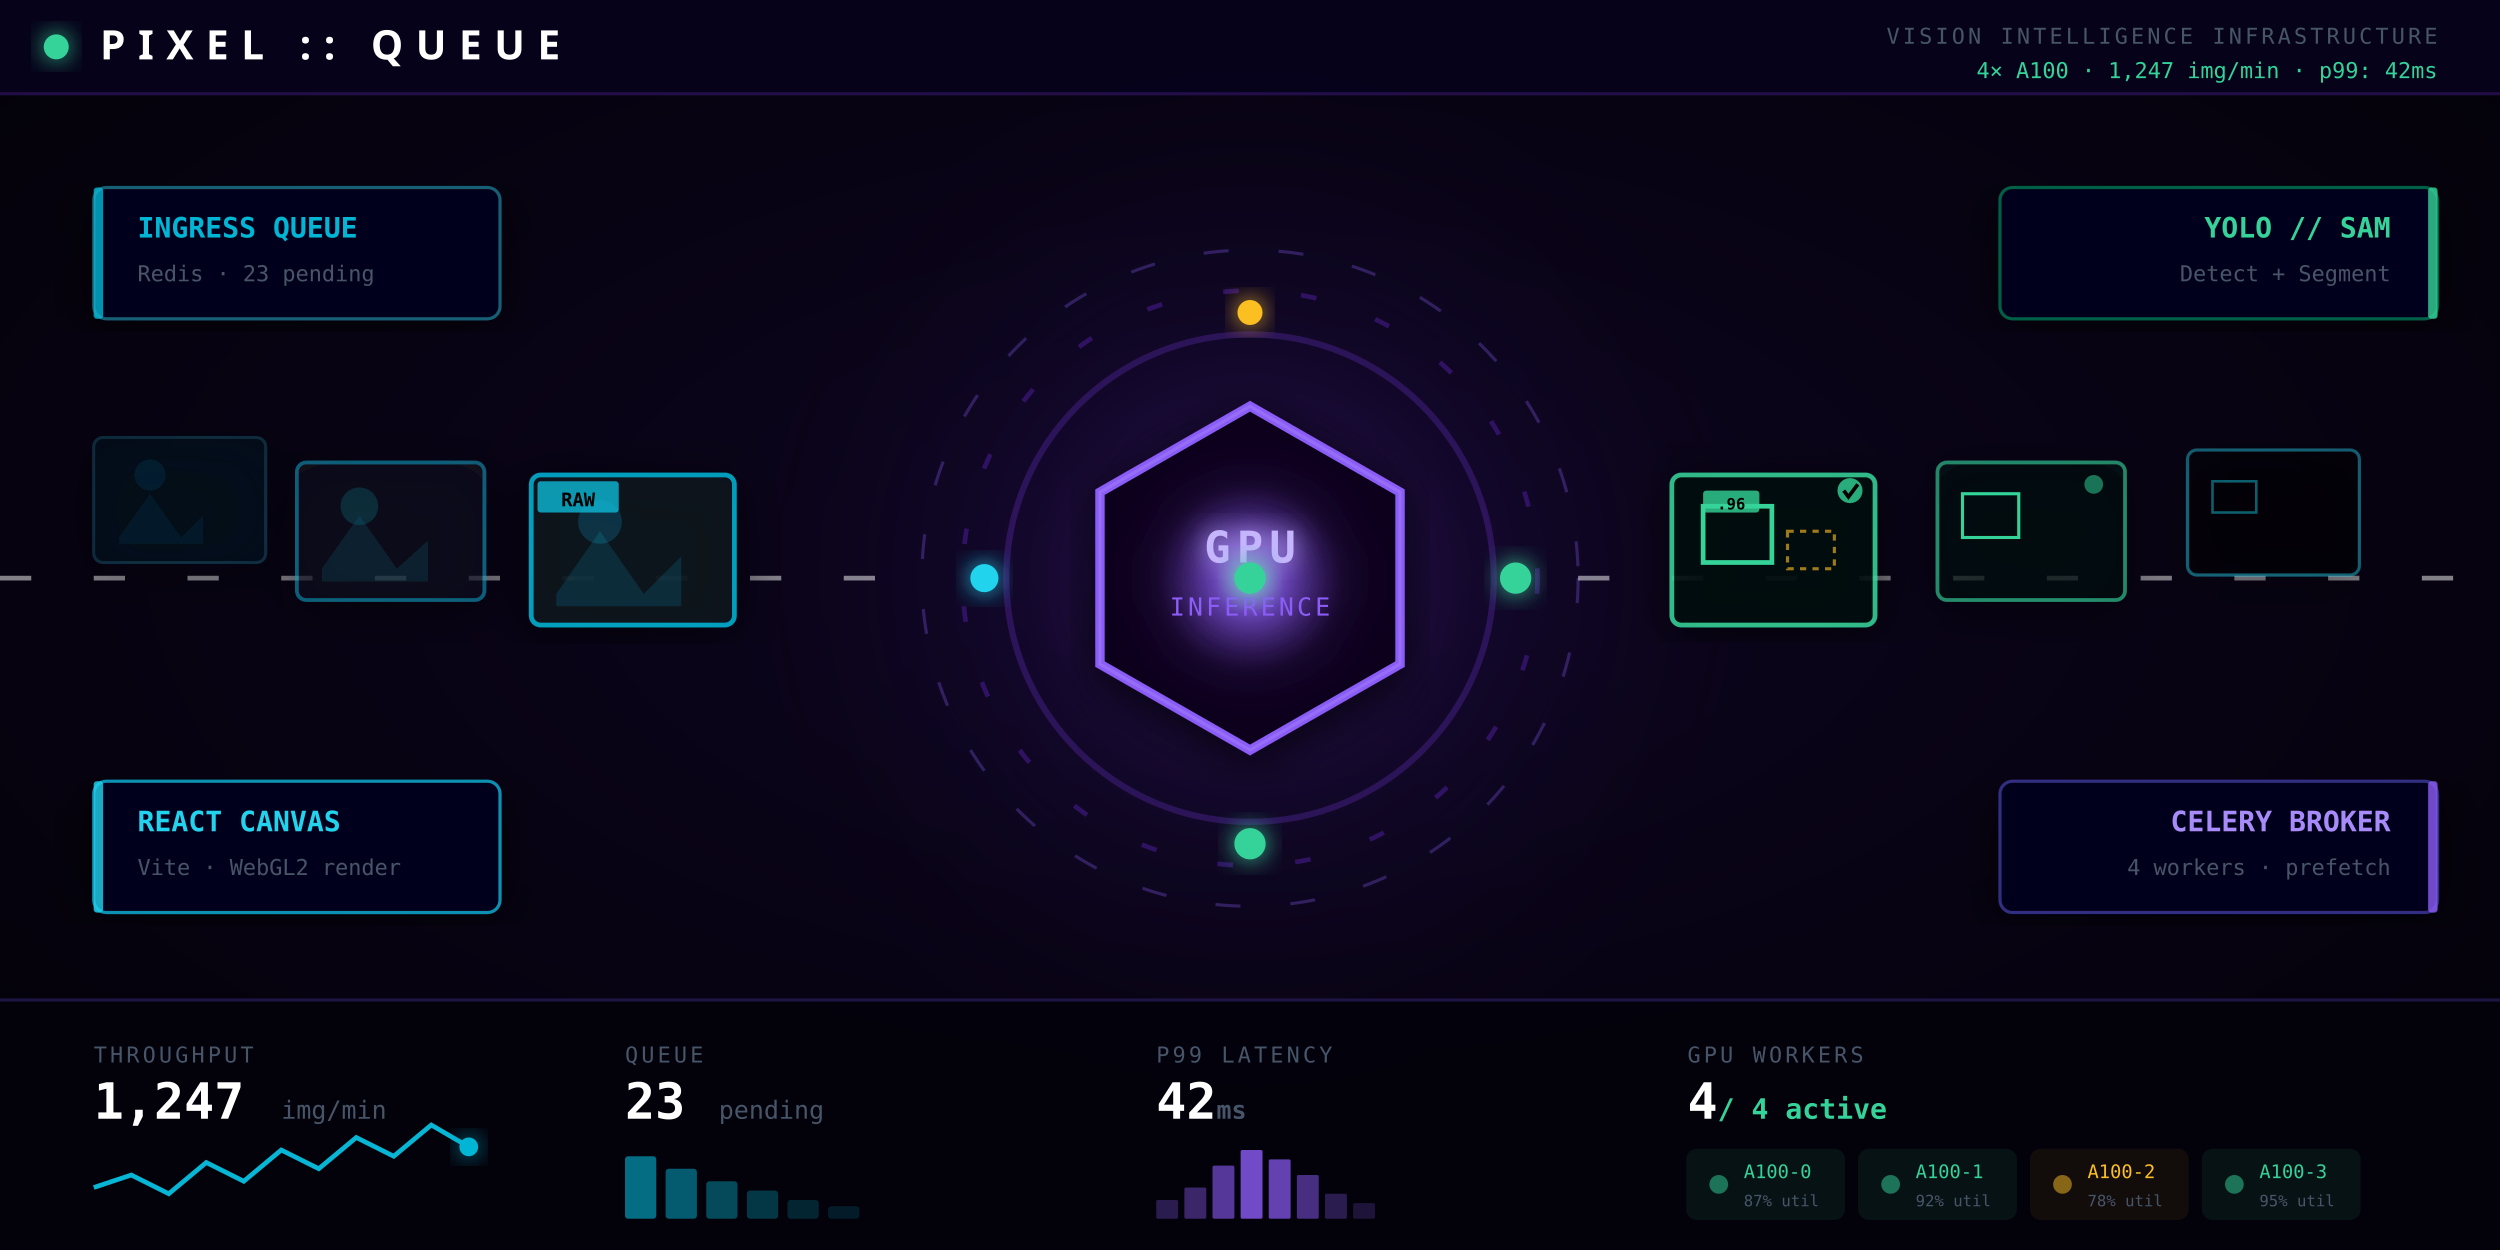
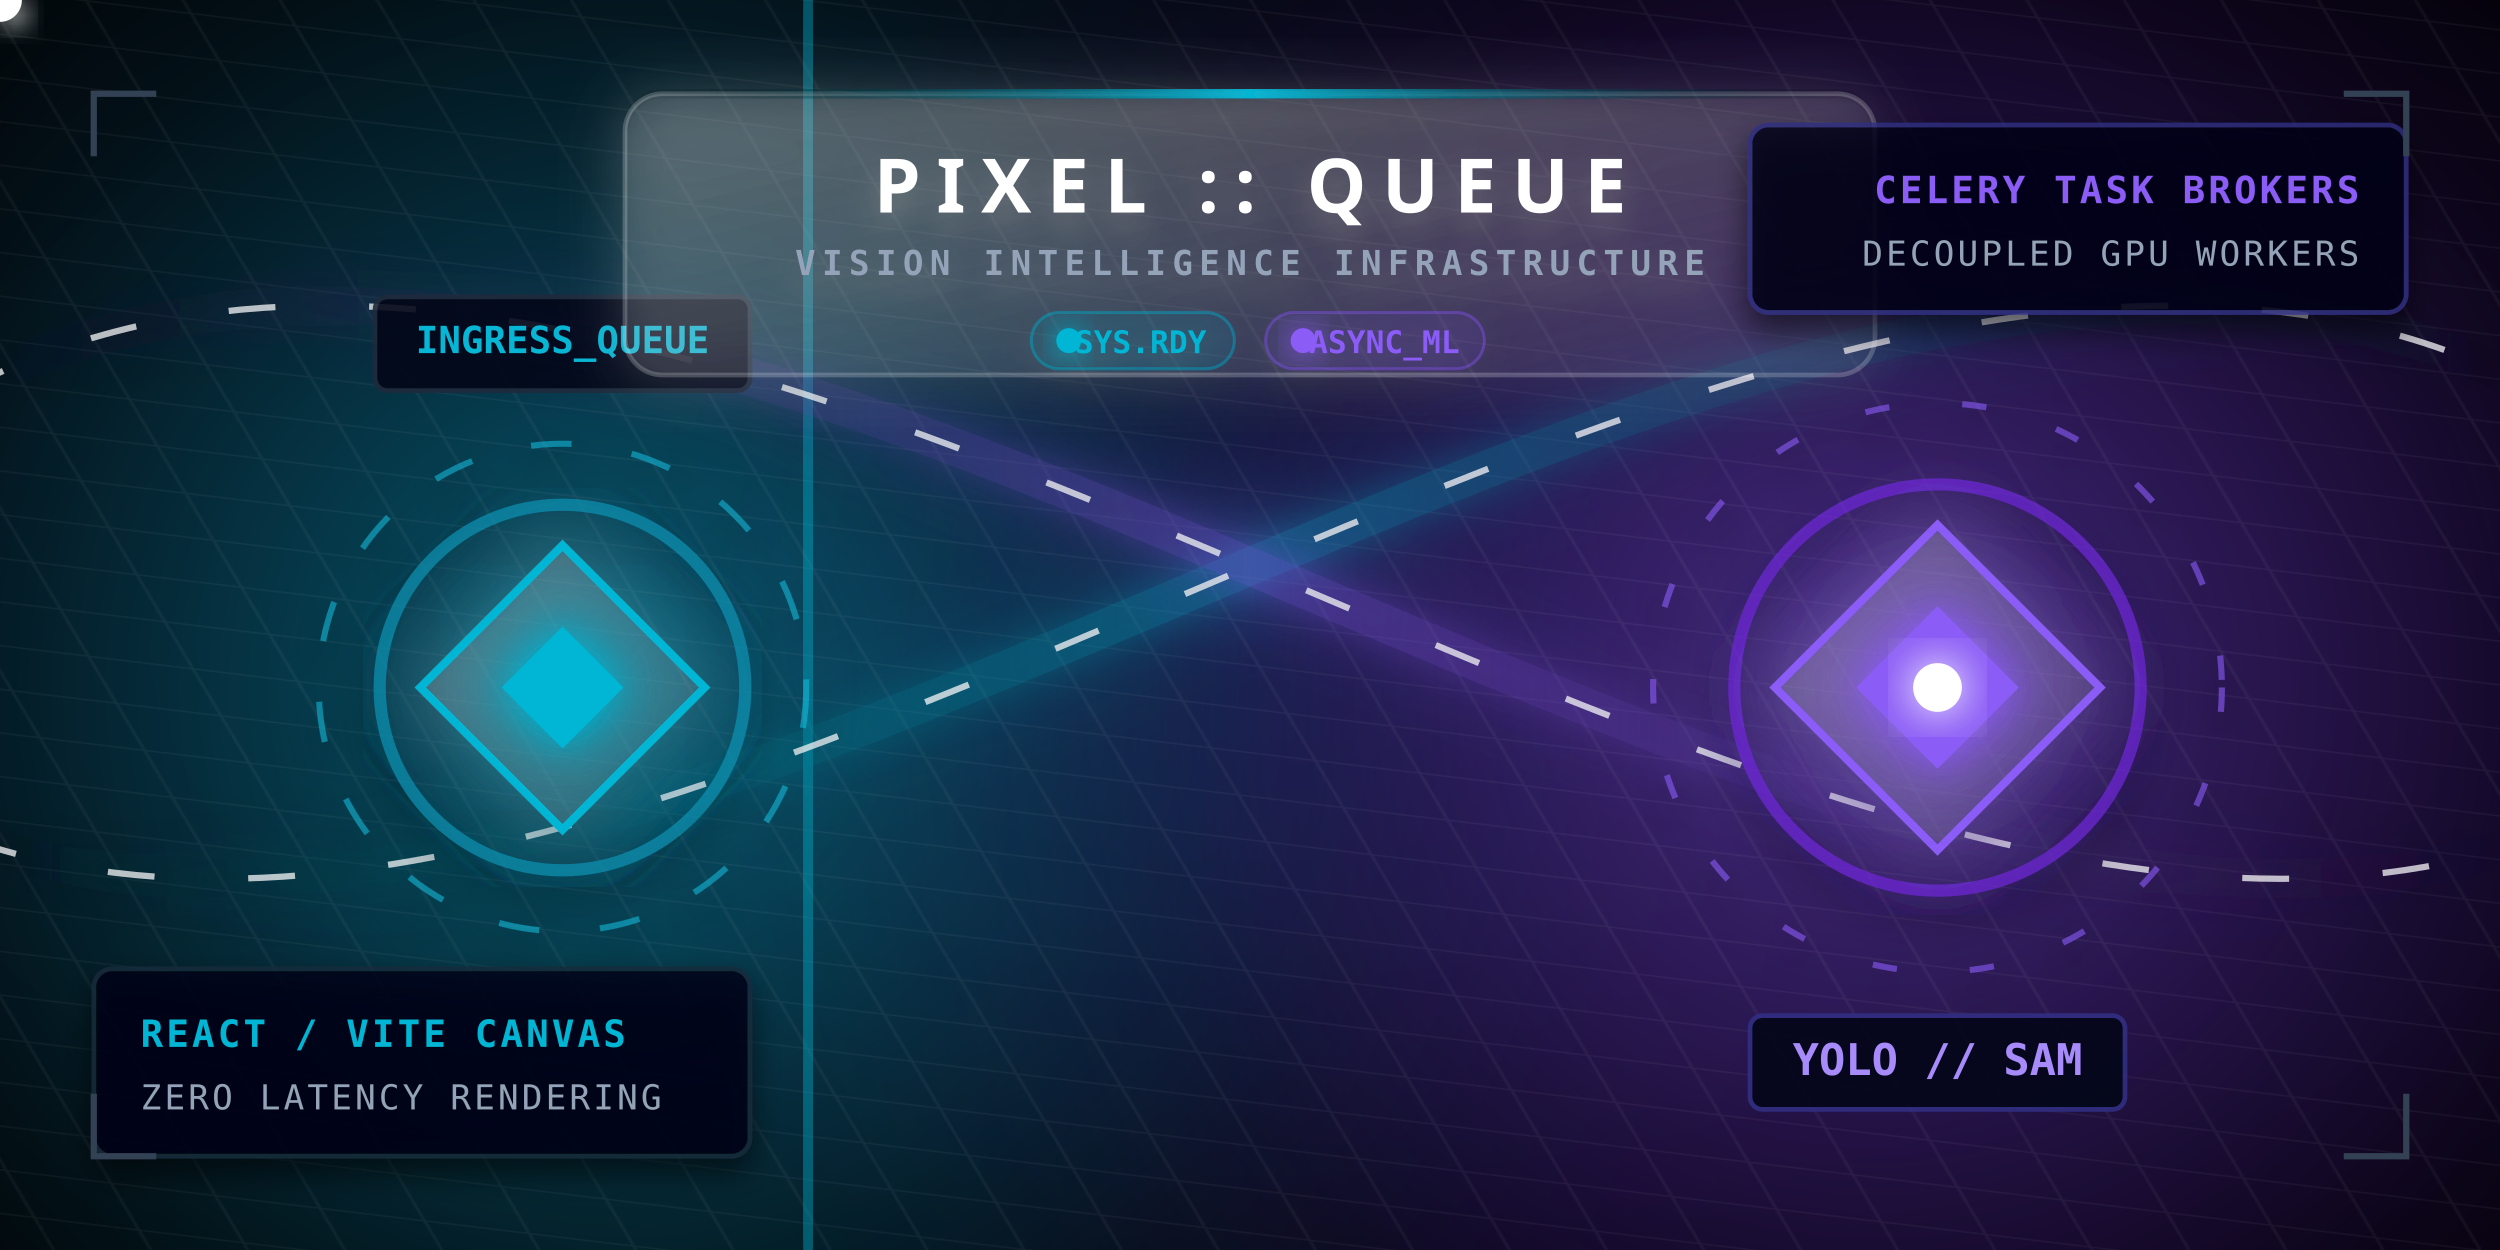
<svg xmlns="http://www.w3.org/2000/svg" viewBox="0 0 800 400" width="100%" height="100%">
  <defs>
-     <radialGradient id="bg" cx="50%" cy="45%" r="70%">
-       <stop offset="0%" stop-color="#0D0520" />
-       <stop offset="100%" stop-color="#030108" />
+     <radialGradient id="spaceGradient" cx="50%" cy="50%" r="75%">
+       <stop offset="0%" stop-color="#0a051a" />
+       <stop offset="50%" stop-color="#05030d" />
+       <stop offset="100%" stop-color="#000000" />
    </radialGradient>
-     <radialGradient id="coreBlast" cx="50%" cy="50%" r="50%">
-       <stop offset="0%" stop-color="#8B5CF6" stop-opacity="0.3" />
-       <stop offset="40%" stop-color="#6D28D9" stop-opacity="0.08" />
-       <stop offset="100%" stop-color="#000" stop-opacity="0" />
+     <radialGradient id="cyanCore" cx="50%" cy="50%" r="50%">
+       <stop offset="0%" stop-color="#06B6D4" stop-opacity="0.5" />
+       <stop offset="60%" stop-color="#0891B2" stop-opacity="0.1" />
+       <stop offset="100%" stop-color="#020617" stop-opacity="0" />
    </radialGradient>
-     <radialGradient id="coreInner" cx="50%" cy="50%" r="50%">
-       <stop offset="0%" stop-color="#C4B5FD" stop-opacity="0.9" />
-       <stop offset="40%" stop-color="#8B5CF6" stop-opacity="0.5" />
-       <stop offset="100%" stop-color="#4C1D95" stop-opacity="0" />
+     <radialGradient id="purpleCore" cx="50%" cy="50%" r="50%">
+       <stop offset="0%" stop-color="#8B5CF6" stop-opacity="0.5" />
+       <stop offset="60%" stop-color="#6D28D9" stop-opacity="0.1" />
+       <stop offset="100%" stop-color="#020617" stop-opacity="0" />
    </radialGradient>
-     <linearGradient id="inFlow" x1="0" y1="0" x2="1" y2="0">
-       <stop offset="0%" stop-color="#06B6D4" stop-opacity="0" />
-       <stop offset="100%" stop-color="#06B6D4" stop-opacity="0.8" />
+     <linearGradient id="glassLinear" x1="0" y1="0" x2="1" y2="1">
+       <stop offset="0%" stop-color="#ffffff" stop-opacity="0.15" />
+       <stop offset="100%" stop-color="#ffffff" stop-opacity="0.03" />
    </linearGradient>
-     <linearGradient id="outFlow" x1="0" y1="0" x2="1" y2="0">
-       <stop offset="0%" stop-color="#34D399" stop-opacity="0.8" />
-       <stop offset="100%" stop-color="#34D399" stop-opacity="0" />
+     <linearGradient id="streamCyan" x1="0" y1="0" x2="1" y2="0">
+       <stop offset="0%" stop-color="#000000" stop-opacity="0" />
+       <stop offset="50%" stop-color="#06B6D4" stop-opacity="1" />
+       <stop offset="100%" stop-color="#000000" stop-opacity="0" />
    </linearGradient>
-     <filter id="g" x="-50%" y="-50%" width="200%" height="200%">
-       <feGaussianBlur stdDeviation="4" />
+     <linearGradient id="streamPurple" x1="0" y1="0" x2="1" y2="0">
+       <stop offset="0%" stop-color="#000000" stop-opacity="0" />
+       <stop offset="50%" stop-color="#8B5CF6" stop-opacity="1" />
+       <stop offset="100%" stop-color="#000000" stop-opacity="0" />
+     </linearGradient>
+     <filter id="glassBlur" x="-20%" y="-20%" width="140%" height="140%">
+       <feGaussianBlur stdDeviation="10" result="blur" />
+       <feComposite in="SourceGraphic" in2="blur" operator="over" />
+     </filter>
+     <filter id="neonGlowCyan" x="-50%" y="-50%" width="200%" height="200%">
+       <feGaussianBlur stdDeviation="5" result="blur1" />
+       <feGaussianBlur stdDeviation="12" result="blur2" />
      <feMerge>
-         <feMergeNode />
+         <feMergeNode in="blur2" />
+         <feMergeNode in="blur1" />
        <feMergeNode in="SourceGraphic" />
      </feMerge>
    </filter>
-     <filter id="gb" x="-50%" y="-50%" width="200%" height="200%">
-       <feGaussianBlur stdDeviation="12" />
+     <filter id="neonGlowPurple" x="-50%" y="-50%" width="200%" height="200%">
+       <feGaussianBlur stdDeviation="5" result="blur1" />
+       <feGaussianBlur stdDeviation="12" result="blur2" />
      <feMerge>
-         <feMergeNode />
+         <feMergeNode in="blur2" />
+         <feMergeNode in="blur1" />
        <feMergeNode in="SourceGraphic" />
      </feMerge>
    </filter>
-     <filter id="sh" x="-10%" y="-10%" width="120%" height="120%">
-       <feDropShadow dx="0" dy="3" stdDeviation="8" flood-color="#000" flood-opacity="0.8" />
+     <filter id="deepShadow" x="-30%" y="-30%" width="160%" height="160%">
+       <feDropShadow dx="0" dy="15" stdDeviation="25" flood-color="#000000" flood-opacity="0.9" />
+       <feDropShadow dx="0" dy="5" stdDeviation="5" flood-color="#000000" flood-opacity="0.7" />
    </filter>
+     <pattern id="isoGrid" width="60" height="34.641" patternUnits="userSpaceOnUse">
+       <path d="M 0 17.32 L 30 0 L 60 17.32 L 30 34.64 Z" fill="none" stroke="#ffffff" stroke-width="1" stroke-opacity="0.05" />
+     </pattern>
+     <path id="flowPath1" d="M -50 250 C 200 400, 600 -50, 850 150" fill="none" />
+     <path id="flowPath2" d="M -50 150 C 200 -50, 600 400, 850 250" fill="none" />
  </defs>
-   <rect width="800" height="400" fill="url(#bg)" />
-   <rect width="800" height="30" fill="#06021A" opacity="0.97" />
-   <line x1="0" y1="30" x2="800" y2="30" stroke="#4C1D95" stroke-width="1" opacity="0.4" />
-   <circle cx="18" cy="15" r="4" fill="#34D399" filter="url(#g)">
-     <animate attributeName="opacity" values="1;0.5;1" dur="2s" repeatCount="indefinite" />
-   </circle>
-   <text x="32" y="19" fill="#FFF" font-family="system-ui,sans-serif" font-size="13" font-weight="900" letter-spacing="4">PIXEL :: QUEUE</text>
-   <text x="780" y="14" fill="#475569" font-family="monospace" font-size="7" text-anchor="end" letter-spacing="1">VISION INTELLIGENCE INFRASTRUCTURE</text>
-   <text x="780" y="25" fill="#34D399" font-family="monospace" font-size="7" text-anchor="end">4× A100 · 1,247 img/min · p99: 42ms</text>
-   <circle cx="400" cy="185" r="180" fill="url(#coreBlast)" />
-   <g transform="translate(400, 185)">
-     <circle r="105" fill="none" stroke="#8B5CF6" stroke-width="1" stroke-dasharray="8 16" opacity="0.3">
-       <animateTransform attributeName="transform" type="rotate" from="0" to="360" dur="30s" repeatCount="indefinite" />
+   <rect width="100%" height="100%" fill="url(#spaceGradient)" />
+   <circle cx="200" cy="220" r="400" fill="url(#cyanCore)" />
+   <circle cx="600" cy="220" r="400" fill="url(#purpleCore)" />
+   <g transform="translate(0, 150) scale(1, 0.45) rotate(45, 400, 200)">
+     <rect x="-600" y="-600" width="2000" height="2000" fill="url(#isoGrid)" />
+     <line x1="-600" y1="-600" x2="1400" y2="1400" stroke="#06B6D4" stroke-width="3" opacity="0.4" filter="url(#neonGlowCyan)">
+       <animate attributeName="x1" values="-600;1400;-600" dur="10s" repeatCount="indefinite" />
+       <animate attributeName="y1" values="-600;1400;-600" dur="10s" repeatCount="indefinite" />
+       <animate attributeName="x2" values="0;2000;0" dur="10s" repeatCount="indefinite" />
+       <animate attributeName="y2" values="0;2000;0" dur="10s" repeatCount="indefinite" />
+     </line>
+   </g>
+   <g opacity="0.9">
+     <path d="M -50 250 C 200 400, 600 -50, 850 150" fill="none" stroke="url(#streamCyan)" stroke-width="12" filter="url(#neonGlowCyan)" opacity="0.4" />
+     <path d="M -50 150 C 200 -50, 600 400, 850 250" fill="none" stroke="url(#streamPurple)" stroke-width="12" filter="url(#neonGlowPurple)" opacity="0.4" />
+     <path d="M -50 250 C 200 400, 600 -50, 850 150" fill="none" stroke="#fff" stroke-width="2" stroke-dasharray="15 30" opacity="0.8">
+       <animate attributeName="stroke-dashoffset" values="45;0" dur="1.2s" repeatCount="indefinite" />
+     </path>
+     <path d="M -50 150 C 200 -50, 600 400, 850 250" fill="none" stroke="#fff" stroke-width="2" stroke-dasharray="15 30" opacity="0.8">
+       <animate attributeName="stroke-dashoffset" values="45;0" dur="1.2s" repeatCount="indefinite" />
+     </path>
+   </g>
+   <g>
+     <circle r="6" fill="#FFF" filter="url(#neonGlowCyan)">
+       <animateMotion dur="4s" repeatCount="indefinite" rotate="auto">
+         <mpath href="#flowPath1" />
+       </animateMotion>
    </circle>
-     <circle r="92" fill="none" stroke="#6D28D9" stroke-width="1.5" stroke-dasharray="5 20" opacity="0.35">
-       <animateTransform attributeName="transform" type="rotate" from="360" to="0" dur="22s" repeatCount="indefinite" />
+     <circle r="4" fill="#FFF" filter="url(#neonGlowCyan)">
+       <animateMotion dur="5.5s" repeatCount="indefinite" rotate="auto" begin="1s">
+         <mpath href="#flowPath1" />
+       </animateMotion>
    </circle>
-     <circle r="78" fill="none" stroke="#7C3AED" stroke-width="2" opacity="0.25" />
-     <polygon points="0,-55 48,-27.5 48,27.5 0,55 -48,27.5 -48,-27.5" fill="#08021A" stroke="#8B5CF6" stroke-width="3" filter="url(#sh)" />
-     <polygon points="0,-55 48,-27.5 48,27.5 0,55 -48,27.5 -48,-27.5" fill="none" stroke="#C4B5FD" stroke-width="1" opacity="0.2" />
-     <circle r="30" fill="url(#coreInner)" filter="url(#gb)">
-       <animate attributeName="r" values="28;35;28" dur="3s" repeatCount="indefinite" />
+     <circle r="6" fill="#FFF" filter="url(#neonGlowPurple)">
+       <animateMotion dur="4.5s" repeatCount="indefinite" rotate="auto" begin="0.5s">
+         <mpath href="#flowPath2" />
+       </animateMotion>
    </circle>
-     <text x="0" y="-5" fill="#C4B5FD" font-family="monospace" font-size="14" font-weight="900" text-anchor="middle" letter-spacing="2" filter="url(#g)">GPU</text>
-     <text x="0" y="12" fill="#8B5CF6" font-family="monospace" font-size="8" text-anchor="middle" letter-spacing="1">INFERENCE</text>
-     <g>
-       <circle r="5" fill="#34D399" filter="url(#g)">
-         <animateTransform attributeName="transform" type="rotate" from="0" to="360" dur="8s" repeatCount="indefinite" />
-         <animate attributeName="cx" values="85;85" dur="8s" />
-         <animate attributeName="cy" values="0;0" dur="8s" />
-       </circle>
-       <circle cx="85" cy="0" r="5" fill="#34D399" filter="url(#g)">
-         <animateTransform attributeName="transform" type="rotate" from="0" to="360" dur="8s" repeatCount="indefinite" />
-       </circle>
+     <circle r="7" fill="#FFF" filter="url(#neonGlowPurple)">
+       <animateMotion dur="6s" repeatCount="indefinite" rotate="auto" begin="2s">
+         <mpath href="#flowPath2" />
+       </animateMotion>
+     </circle>
+   </g>
+   <g transform="translate(180, 220) scale(1.3)" filter="url(#deepShadow)">
+     <circle cx="0" cy="0" r="60" fill="none" stroke="#06B6D4" stroke-width="1.5" stroke-dasharray="10 15" opacity="0.6">
+       <animateTransform attributeName="transform" type="rotate" from="0" to="360" dur="20s" repeatCount="indefinite" />
+     </circle>
+     <circle cx="0" cy="0" r="45" fill="none" stroke="#0891B2" stroke-width="3" opacity="0.7" />
+     <polygon points="0,-35 35,0 0,35 -35,0" fill="url(#glassLinear)" stroke="#06B6D4" stroke-width="2" filter="url(#glassBlur)" />
+     <polygon points="0,-15 15,0 0,15 -15,0" fill="#06B6D4" filter="url(#neonGlowCyan)">
+       <animate attributeName="opacity" values="0.6;1;0.6" dur="2s" repeatCount="indefinite" />
+     </polygon>
+   </g>
+   <g transform="translate(180, 110)">
+     <rect x="-60" y="-15" width="120" height="30" rx="4" fill="#020617" stroke="#1E293B" stroke-width="1.5" opacity="0.9" />
+     <text x="0" y="3" fill="#06B6D4" font-family="monospace" font-size="12" font-weight="900" text-anchor="middle">INGRESS_QUEUE</text>
+   </g>
+   <g transform="translate(620, 220) scale(1.3)" filter="url(#deepShadow)">
+     <circle cx="0" cy="0" r="70" fill="none" stroke="#8B5CF6" stroke-width="1.5" stroke-dasharray="6 18" opacity="0.6">
+       <animateTransform attributeName="transform" type="rotate" from="360" to="0" dur="25s" repeatCount="indefinite" />
+     </circle>
+     <circle cx="0" cy="0" r="50" fill="none" stroke="#6D28D9" stroke-width="3" opacity="0.7" />
+     <polygon points="0,-40 40,0 0,40 -40,0" fill="url(#glassLinear)" stroke="#8B5CF6" stroke-width="2" filter="url(#glassBlur)" />
+     <polygon points="0,-20 20,0 0,20 -20,0" fill="#8B5CF6" filter="url(#neonGlowPurple)">
+       <animate attributeName="opacity" values="0.7;1;0.7" dur="1.5s" repeatCount="indefinite" />
+     </polygon>
+     <circle cx="0" cy="0" r="6" fill="#FFF" filter="url(#neonGlowPurple)" />
+   </g>
+   <g transform="translate(620, 340)">
+     <rect x="-60" y="-15" width="120" height="30" rx="4" fill="#020617" stroke="#312E81" stroke-width="1.5" opacity="0.9" />
+     <text x="0" y="4" fill="#A78BFA" font-family="monospace" font-size="14" font-weight="900" text-anchor="middle">YOLO // SAM</text>
+   </g>
+   <g transform="translate(200, 30)" filter="url(#deepShadow)">
+     <rect width="400" height="90" rx="12" fill="url(#glassLinear)" stroke="#ffffff" stroke-width="1.5" stroke-opacity="0.2" filter="url(#glassBlur)" />
+     <path d="M 0 12 C 0 5.3 5.3 0 12 0 L 388 0 C 394.6 0 400 5.3 400 12" fill="none" stroke="url(#streamCyan)" stroke-width="3" />
+     <text x="200" y="38" fill="#FFFFFF" font-family="system-ui, sans-serif" font-size="24" font-weight="900" letter-spacing="5" text-anchor="middle">PIXEL :: QUEUE</text>
+     <text x="200" y="58" fill="#94A3B8" font-family="monospace" font-size="11" font-weight="600" letter-spacing="2" text-anchor="middle">VISION INTELLIGENCE INFRASTRUCTURE</text>
+     <g transform="translate(130, 70)">
+       <rect x="0" y="0" width="65" height="18" rx="9" fill="#06B6D4" fill-opacity="0.1" stroke="#06B6D4" stroke-opacity="0.4" />
+       <circle cx="12" cy="9" r="4" fill="#06B6D4" filter="url(#neonGlowCyan)" />
+       <text x="35" y="13" fill="#06B6D4" font-family="monospace" font-size="10" font-weight="bold" text-anchor="middle">SYS.RDY</text>
    </g>
-     <g>
-       <circle cx="-85" cy="0" r="4.5" fill="#22D3EE" filter="url(#g)">
-         <animateTransform attributeName="transform" type="rotate" from="90" to="450" dur="10s" repeatCount="indefinite" />
-       </circle>
-     </g>
-     <g>
-       <circle cx="0" cy="-85" r="4" fill="#FBBF24" filter="url(#g)">
-         <animateTransform attributeName="transform" type="rotate" from="180" to="540" dur="12s" repeatCount="indefinite" />
-       </circle>
-     </g>
-     <g>
-       <circle cx="0" cy="85" r="5" fill="#34D399" filter="url(#g)">
-         <animateTransform attributeName="transform" type="rotate" from="270" to="630" dur="9s" repeatCount="indefinite" />
-       </circle>
+     <g transform="translate(205, 70)">
+       <rect x="0" y="0" width="70" height="18" rx="9" fill="#8B5CF6" fill-opacity="0.1" stroke="#8B5CF6" stroke-opacity="0.4" />
+       <circle cx="12" cy="9" r="4" fill="#8B5CF6" filter="url(#neonGlowPurple)" />
+       <text x="38" y="13" fill="#8B5CF6" font-family="monospace" font-size="10" font-weight="bold" text-anchor="middle">ASYNC_ML</text>
    </g>
  </g>
-   <line x1="0" y1="185" x2="295" y2="185" stroke="url(#inFlow)" stroke-width="4" filter="url(#g)" />
-   <line x1="0" y1="185" x2="295" y2="185" stroke="#FFF" stroke-width="1.5" stroke-dasharray="10 20" opacity="0.5">
-     <animate attributeName="stroke-dashoffset" values="30;0" dur="1s" repeatCount="indefinite" />
-   </line>
-   <g filter="url(#sh)">
-     <rect x="30" y="140" width="55" height="40" rx="3" fill="#0A1520" stroke="#155E75" stroke-width="1" opacity="0.4" />
-     <circle cx="48" cy="152" r="5" fill="#06B6D4" opacity="0.1" />
-     <polygon points="38,172 48,158 58,172 65,165 65,174 38,174" fill="#06B6D4" opacity="0.08" />
-     <rect x="95" y="148" width="60" height="44" rx="3" fill="#0A1520" stroke="#0891B2" stroke-width="1.2" opacity="0.6" />
-     <circle cx="115" cy="162" r="6" fill="#06B6D4" opacity="0.15" />
-     <polygon points="103,182 115,165 127,182 137,173 137,186 103,186" fill="#06B6D4" opacity="0.1" />
-     <rect x="170" y="152" width="65" height="48" rx="3" fill="#0A1520" stroke="#06B6D4" stroke-width="1.5" opacity="0.85" />
-     <circle cx="192" cy="167" r="7" fill="#06B6D4" opacity="0.2" />
-     <polygon points="178,190 192,170 206,190 218,178 218,194 178,194" fill="#06B6D4" opacity="0.15" />
-     <rect x="172" y="154" width="26" height="10" rx="1" fill="#06B6D4" opacity="0.8" />
-     <text x="185" y="162" fill="#000" font-family="monospace" font-size="6" font-weight="bold" text-anchor="middle">RAW</text>
+   <g transform="translate(30, 310)" filter="url(#deepShadow)">
+     <rect width="210" height="60" rx="6" fill="#020617" stroke="#1E293B" stroke-width="1.5" opacity="0.8" />
+     <text x="15" y="25" fill="#06B6D4" font-family="monospace" font-size="12" font-weight="bold" letter-spacing="1">REACT / VITE CANVAS</text>
+     <text x="15" y="45" fill="#94A3B8" font-family="monospace" font-size="11" letter-spacing="1">ZERO LATENCY RENDERING</text>
  </g>
-   <g transform="translate(30, 60)" filter="url(#sh)">
-     <rect width="130" height="42" rx="4" fill="#06021A" stroke="#155E75" stroke-width="1" />
-     <rect width="3" height="42" rx="1" fill="#06B6D4" opacity="0.8" />
-     <text x="14" y="16" fill="#06B6D4" font-family="monospace" font-size="9" font-weight="bold">INGRESS QUEUE</text>
-     <text x="14" y="30" fill="#475569" font-family="monospace" font-size="7">Redis · 23 pending</text>
+   <g transform="translate(560, 40)" filter="url(#deepShadow)">
+     <rect width="210" height="60" rx="6" fill="#020617" stroke="#312E81" stroke-width="1.5" opacity="0.8" />
+     <text x="195" y="25" fill="#8B5CF6" font-family="monospace" font-size="12" font-weight="bold" letter-spacing="1" text-anchor="end">CELERY TASK BROKERS</text>
+     <text x="195" y="45" fill="#94A3B8" font-family="monospace" font-size="11" letter-spacing="1" text-anchor="end">DECOUPLED GPU WORKERS</text>
  </g>
-   <g transform="translate(30, 250)" filter="url(#sh)">
-     <rect width="130" height="42" rx="4" fill="#06021A" stroke="#0891B2" stroke-width="1" />
-     <rect width="3" height="42" rx="1" fill="#22D3EE" opacity="0.8" />
-     <text x="14" y="16" fill="#22D3EE" font-family="monospace" font-size="9" font-weight="bold">REACT CANVAS</text>
-     <text x="14" y="30" fill="#475569" font-family="monospace" font-size="7">Vite · WebGL2 render</text>
-   </g>
-   <line x1="505" y1="185" x2="800" y2="185" stroke="url(#outFlow)" stroke-width="4" filter="url(#g)" />
-   <line x1="505" y1="185" x2="800" y2="185" stroke="#FFF" stroke-width="1.5" stroke-dasharray="10 20" opacity="0.5">
-     <animate attributeName="stroke-dashoffset" values="30;0" dur="1s" repeatCount="indefinite" />
-   </line>
-   <g filter="url(#sh)">
-     <rect x="535" y="152" width="65" height="48" rx="3" fill="#050D08" stroke="#34D399" stroke-width="1.5" opacity="0.85" />
-     <rect x="545" y="162" width="22" height="18" fill="none" stroke="#34D399" stroke-width="1.5" />
-     <rect x="545" y="157" width="18" height="7" fill="#34D399" rx="1" opacity="0.8" />
-     <text x="554" y="163" fill="#000" font-family="monospace" font-size="5" font-weight="bold" text-anchor="middle">.96</text>
-     <rect x="572" y="170" width="15" height="12" fill="none" stroke="#FBBF24" stroke-width="1" stroke-dasharray="2 2" opacity="0.6" />
-     <circle cx="592" cy="157" r="4" fill="#34D399" opacity="0.8" />
-     <path d="M 590 157 L 591.5 159 L 594.5 155" fill="none" stroke="#000" stroke-width="1.2" />
-     <rect x="620" y="148" width="60" height="44" rx="3" fill="#050D08" stroke="#34D399" stroke-width="1.2" opacity="0.6" />
-     <rect x="628" y="158" width="18" height="14" fill="none" stroke="#34D399" stroke-width="1" />
-     <circle cx="670" cy="155" r="3" fill="#34D399" opacity="0.5" />
-     <rect x="700" y="144" width="55" height="40" rx="3" fill="#050D08" stroke="#22D3EE" stroke-width="1" opacity="0.4" />
-     <rect x="708" y="154" width="14" height="10" fill="none" stroke="#22D3EE" stroke-width="0.8" opacity="0.4" />
-   </g>
-   <g transform="translate(640, 60)" filter="url(#sh)">
-     <rect width="140" height="42" rx="4" fill="#06021A" stroke="#065F46" stroke-width="1" />
-     <rect x="137" width="3" height="42" rx="1" fill="#34D399" opacity="0.8" />
-     <text x="125" y="16" fill="#34D399" font-family="monospace" font-size="9" font-weight="bold" text-anchor="end">YOLO // SAM</text>
-     <text x="125" y="30" fill="#475569" font-family="monospace" font-size="7" text-anchor="end">Detect + Segment</text>
-   </g>
-   <g transform="translate(640, 250)" filter="url(#sh)">
-     <rect width="140" height="42" rx="4" fill="#06021A" stroke="#312E81" stroke-width="1" />
-     <rect x="137" width="3" height="42" rx="1" fill="#8B5CF6" opacity="0.8" />
-     <text x="125" y="16" fill="#A78BFA" font-family="monospace" font-size="9" font-weight="bold" text-anchor="end">CELERY BROKER</text>
-     <text x="125" y="30" fill="#475569" font-family="monospace" font-size="7" text-anchor="end">4 workers · prefetch</text>
-   </g>
-   <rect x="0" y="320" width="800" height="80" fill="#03010A" opacity="0.97" />
-   <line x1="0" y1="320" x2="800" y2="320" stroke="#1E1545" stroke-width="1" />
-   <g font-family="monospace">
-     <g transform="translate(30, 332)">
-       <text y="8" fill="#475569" font-size="7" letter-spacing="1">THROUGHPUT</text>
-       <text y="26" fill="#FFF" font-size="16" font-weight="bold">1,247</text>
-       <text x="60" y="26" fill="#475569" font-size="8">img/min</text>
-       <polyline points="0,48 12,44 24,50 36,40 48,46 60,36 72,42 84,32 96,38 108,28 120,35" fill="none" stroke="#06B6D4" stroke-width="1.5" />
-       <circle cx="120" cy="35" r="3" fill="#06B6D4" filter="url(#g)" />
-     </g>
-     <g transform="translate(200, 332)">
-       <text y="8" fill="#475569" font-size="7" letter-spacing="1">QUEUE</text>
-       <text y="26" fill="#FFF" font-size="16" font-weight="bold">23</text>
-       <text x="30" y="26" fill="#475569" font-size="8">pending</text>
-       <g transform="translate(0, 36)">
-         <rect x="0" y="2" width="10" height="20" rx="1" fill="#06B6D4" opacity="0.6" />
-         <rect x="13" y="6" width="10" height="16" rx="1" fill="#06B6D4" opacity="0.5" />
-         <rect x="26" y="10" width="10" height="12" rx="1" fill="#06B6D4" opacity="0.4" />
-         <rect x="39" y="13" width="10" height="9" rx="1" fill="#06B6D4" opacity="0.3" />
-         <rect x="52" y="16" width="10" height="6" rx="1" fill="#06B6D4" opacity="0.2" />
-         <rect x="65" y="18" width="10" height="4" rx="1" fill="#06B6D4" opacity="0.15" />
-       </g>
-     </g>
-     <g transform="translate(370, 332)">
-       <text y="8" fill="#475569" font-size="7" letter-spacing="1">P99 LATENCY</text>
-       <text y="26" fill="#FFF" font-size="16" font-weight="bold">42<tspan fill="#475569" font-size="8">ms</tspan>
-       </text>
-       <g transform="translate(0, 36)" fill="#8B5CF6">
-         <rect x="0" y="16" width="7" height="6" rx="0.5" opacity="0.3" />
-         <rect x="9" y="12" width="7" height="10" rx="0.5" opacity="0.4" />
-         <rect x="18" y="5" width="7" height="17" rx="0.5" opacity="0.6" />
-         <rect x="27" y="0" width="7" height="22" rx="0.5" opacity="0.8" />
-         <rect x="36" y="3" width="7" height="19" rx="0.5" opacity="0.7" />
-         <rect x="45" y="8" width="7" height="14" rx="0.5" opacity="0.5" />
-         <rect x="54" y="14" width="7" height="8" rx="0.5" opacity="0.3" />
-         <rect x="63" y="17" width="7" height="5" rx="0.5" opacity="0.2" />
-       </g>
-     </g>
-     <g transform="translate(540, 332)">
-       <text y="8" fill="#475569" font-size="7" letter-spacing="1">GPU WORKERS</text>
-       <text y="26" fill="#FFF" font-size="16" font-weight="bold">4<tspan fill="#34D399" font-size="9"> / 4 active</tspan>
-       </text>
-       <g transform="translate(0, 36)" font-size="6">
-         <rect x="0" y="0" width="50" height="22" rx="3" fill="#34D399" opacity="0.08" stroke="#34D399" stroke-width="0.8" />
-         <circle cx="10" cy="11" r="3" fill="#34D399" opacity="0.5" />
-         <text x="18" y="9" fill="#34D399">A100-0</text>
-         <text x="18" y="18" fill="#475569" font-size="5">87% util</text>
-         <rect x="55" y="0" width="50" height="22" rx="3" fill="#34D399" opacity="0.08" stroke="#34D399" stroke-width="0.8" />
-         <circle cx="65" cy="11" r="3" fill="#34D399" opacity="0.5" />
-         <text x="73" y="9" fill="#34D399">A100-1</text>
-         <text x="73" y="18" fill="#475569" font-size="5">92% util</text>
-         <rect x="110" y="0" width="50" height="22" rx="3" fill="#FBBF24" opacity="0.06" stroke="#FBBF24" stroke-width="0.8" />
-         <circle cx="120" cy="11" r="3" fill="#FBBF24" opacity="0.5" />
-         <text x="128" y="9" fill="#FBBF24">A100-2</text>
-         <text x="128" y="18" fill="#475569" font-size="5">78% util</text>
-         <rect x="165" y="0" width="50" height="22" rx="3" fill="#34D399" opacity="0.08" stroke="#34D399" stroke-width="0.8" />
-         <circle cx="175" cy="11" r="3" fill="#34D399" opacity="0.5" />
-         <text x="183" y="9" fill="#34D399">A100-3</text>
-         <text x="183" y="18" fill="#475569" font-size="5">95% util</text>
-       </g>
-     </g>
+   <g stroke="#334155" stroke-width="2" fill="none">
+     <path d="M 30 50 L 30 30 L 50 30" />
+     <path d="M 770 50 L 770 30 L 750 30" />
+     <path d="M 30 350 L 30 370 L 50 370" />
+     <path d="M 770 350 L 770 370 L 750 370" />
  </g>
</svg>
